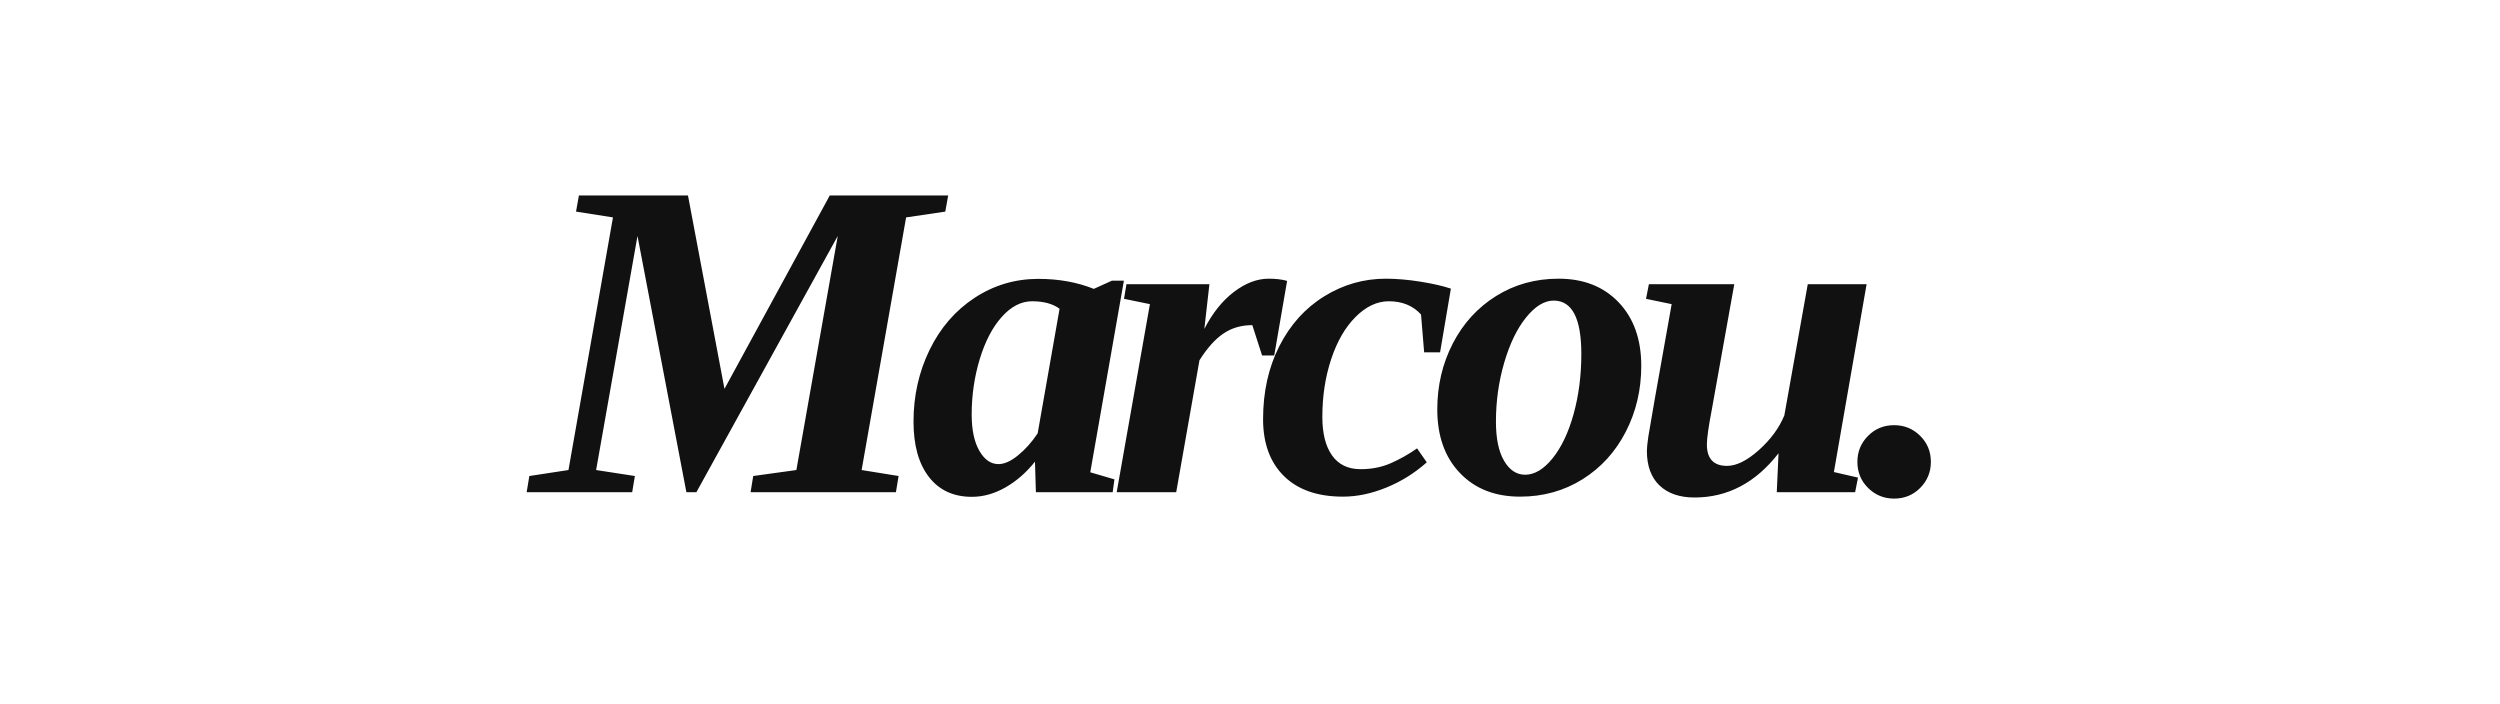
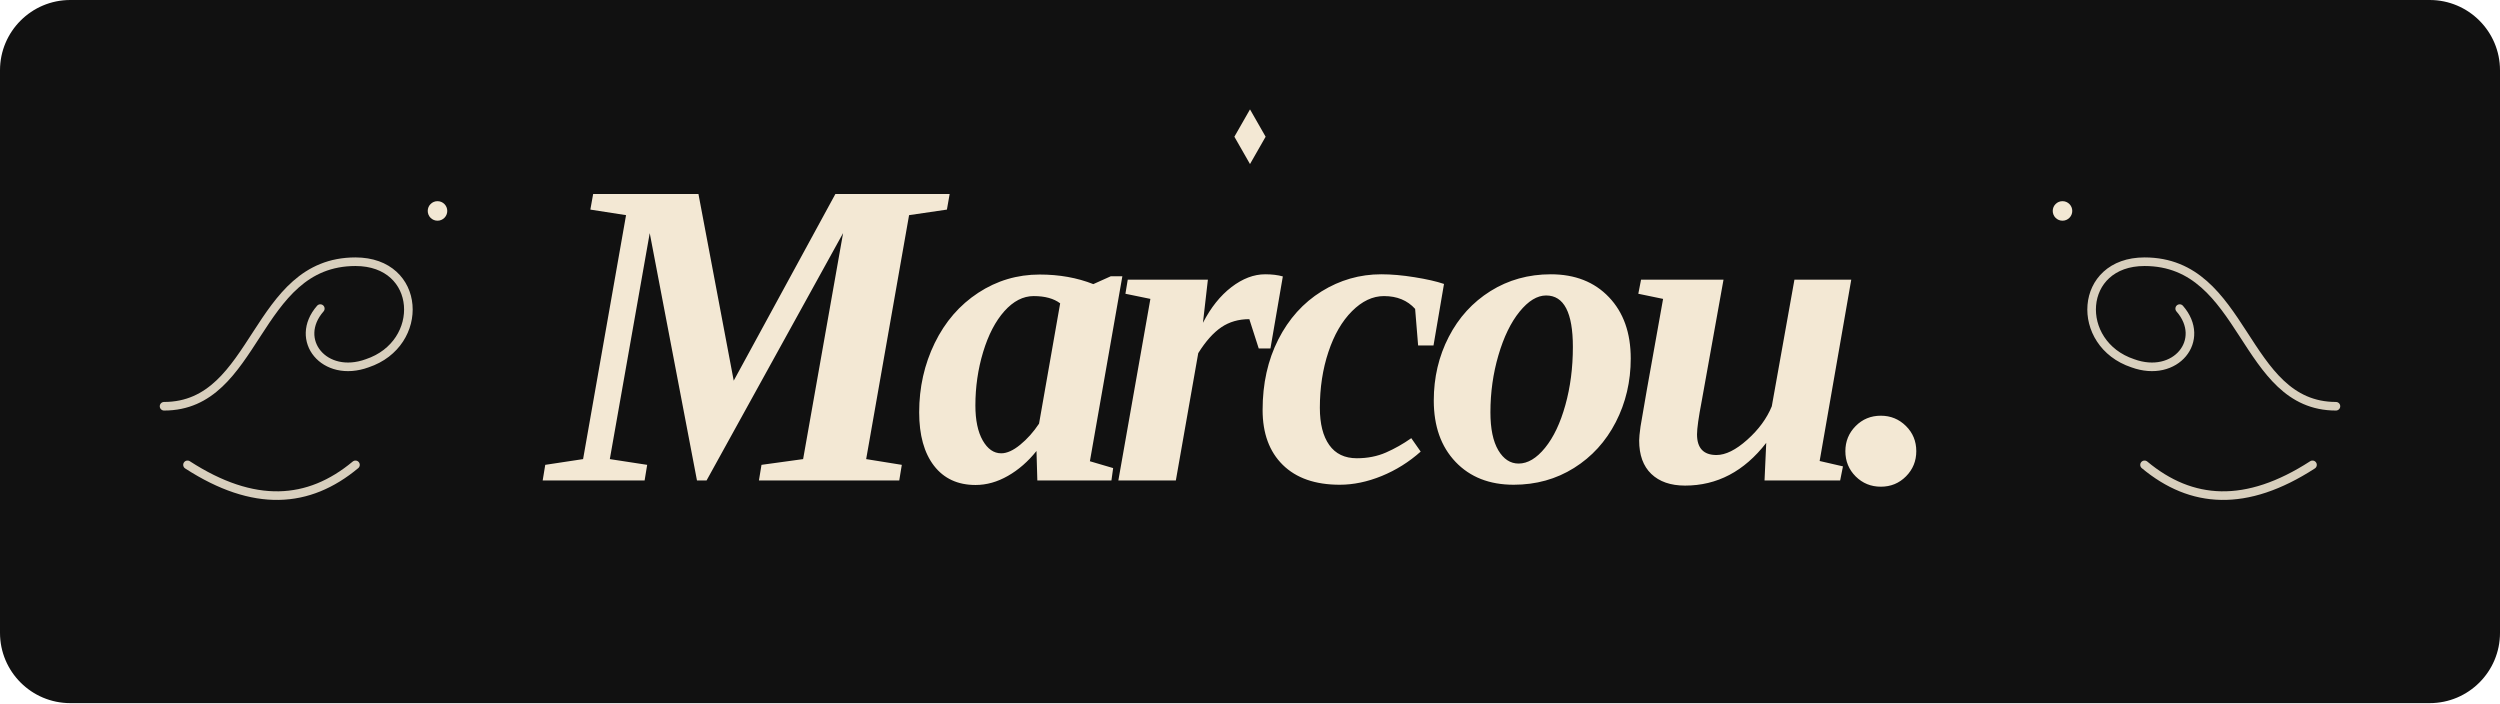
<svg xmlns="http://www.w3.org/2000/svg" viewBox="0 0 640 180" role="img" aria-labelledby="title desc">
-   <text x="320" y="126" text-anchor="middle" fill="#111111" font-family="Georgia, 'Times New Roman', serif" font-size="116" font-style="italic" font-weight="700" letter-spacing="-7">Marcou.</text>
+   <rect width="640" height="180" rx="18" fill="#111111" />
+   <g fill="none" stroke="#f3e8d4" stroke-width="2.2" stroke-linecap="round" opacity=".88">
+     <path d="M42 104 C66 104 65 67 91 67 C108 67 109 88 94 93 C83 97 75 87 82 79" />
+     <path d="M598 104 C574 104 575 67 549 67 C532 67 531 88 546 93 C557 97 565 87 558 79" />
+     <path d="M48 119 C65 130 79 129 91 119" />
+     <path d="M592 119 C575 130 561 129 549 119" />
+   </g>
+   <text x="320" y="123" text-anchor="middle" fill="#f3e8d4" font-family="Georgia, 'Times New Roman', serif" font-size="112" font-style="italic" font-weight="700" letter-spacing="-6">Marcou.</text>
+   <g fill="#f3e8d4">
+     <circle cx="112" cy="54" r="2.5" />
+     <circle cx="528" cy="54" r="2.5" />
+     <path d="M320 28 l4 7 -4 7 -4 -7z" />
+   </g>
</svg>
